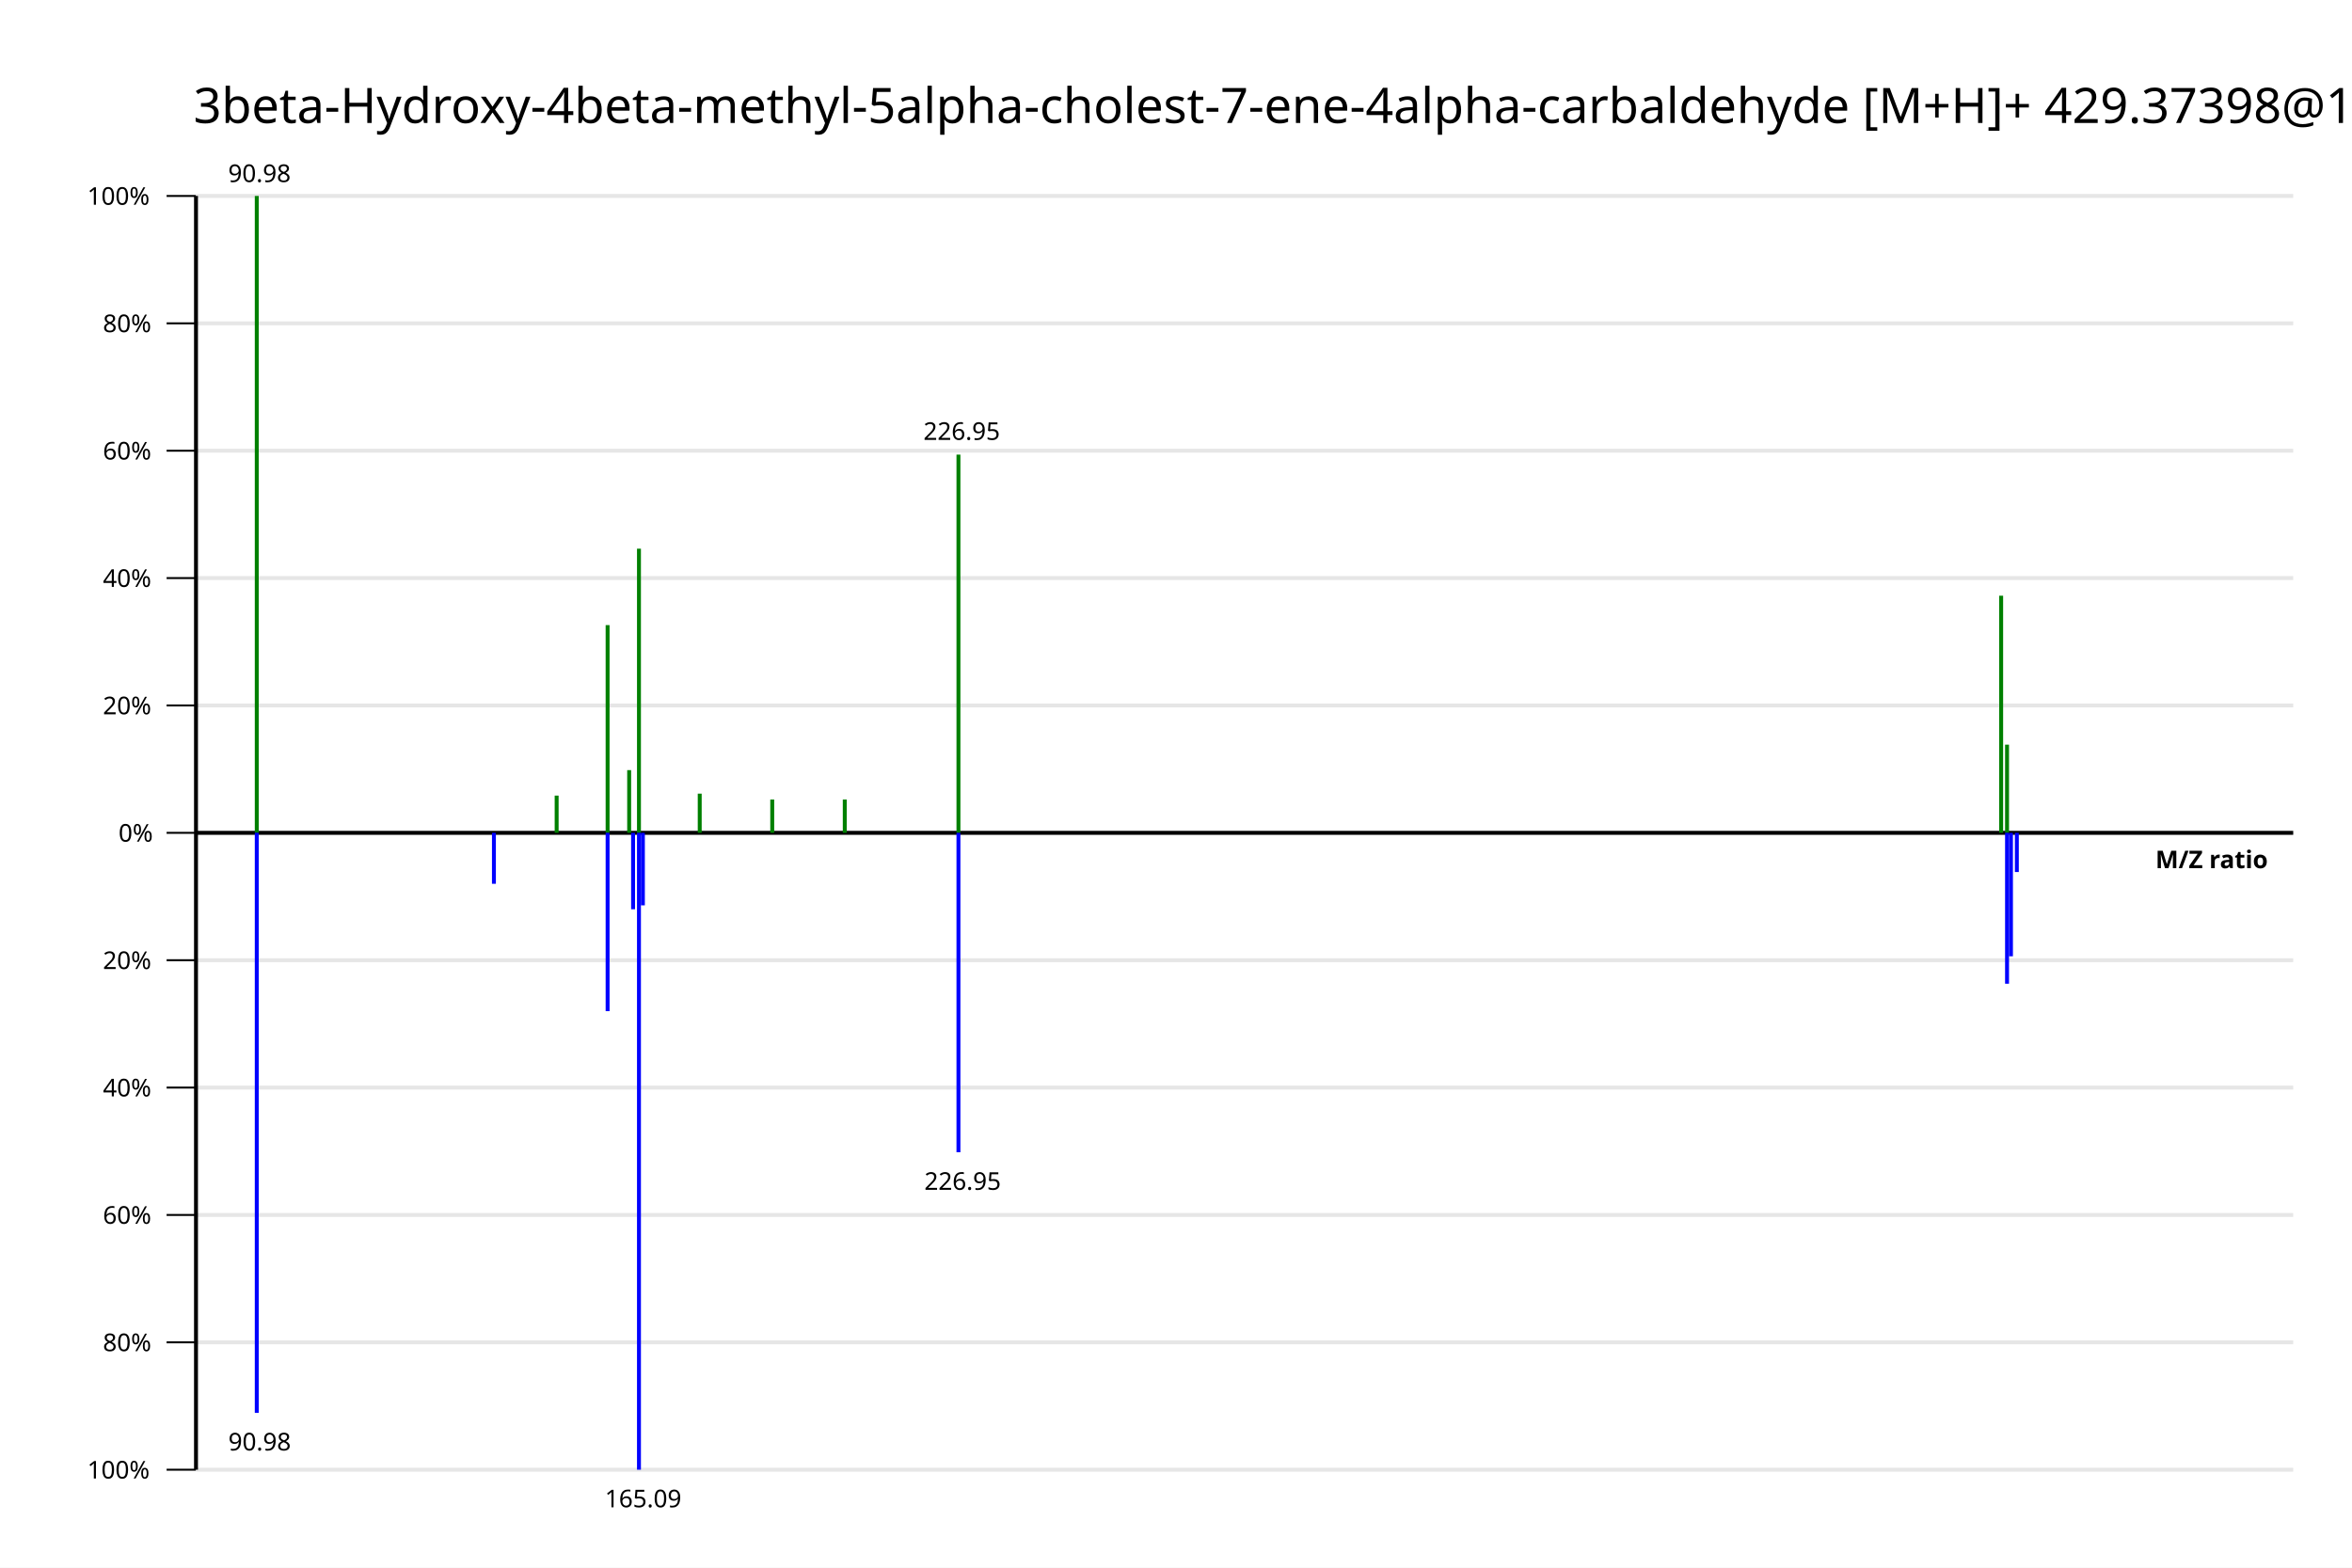
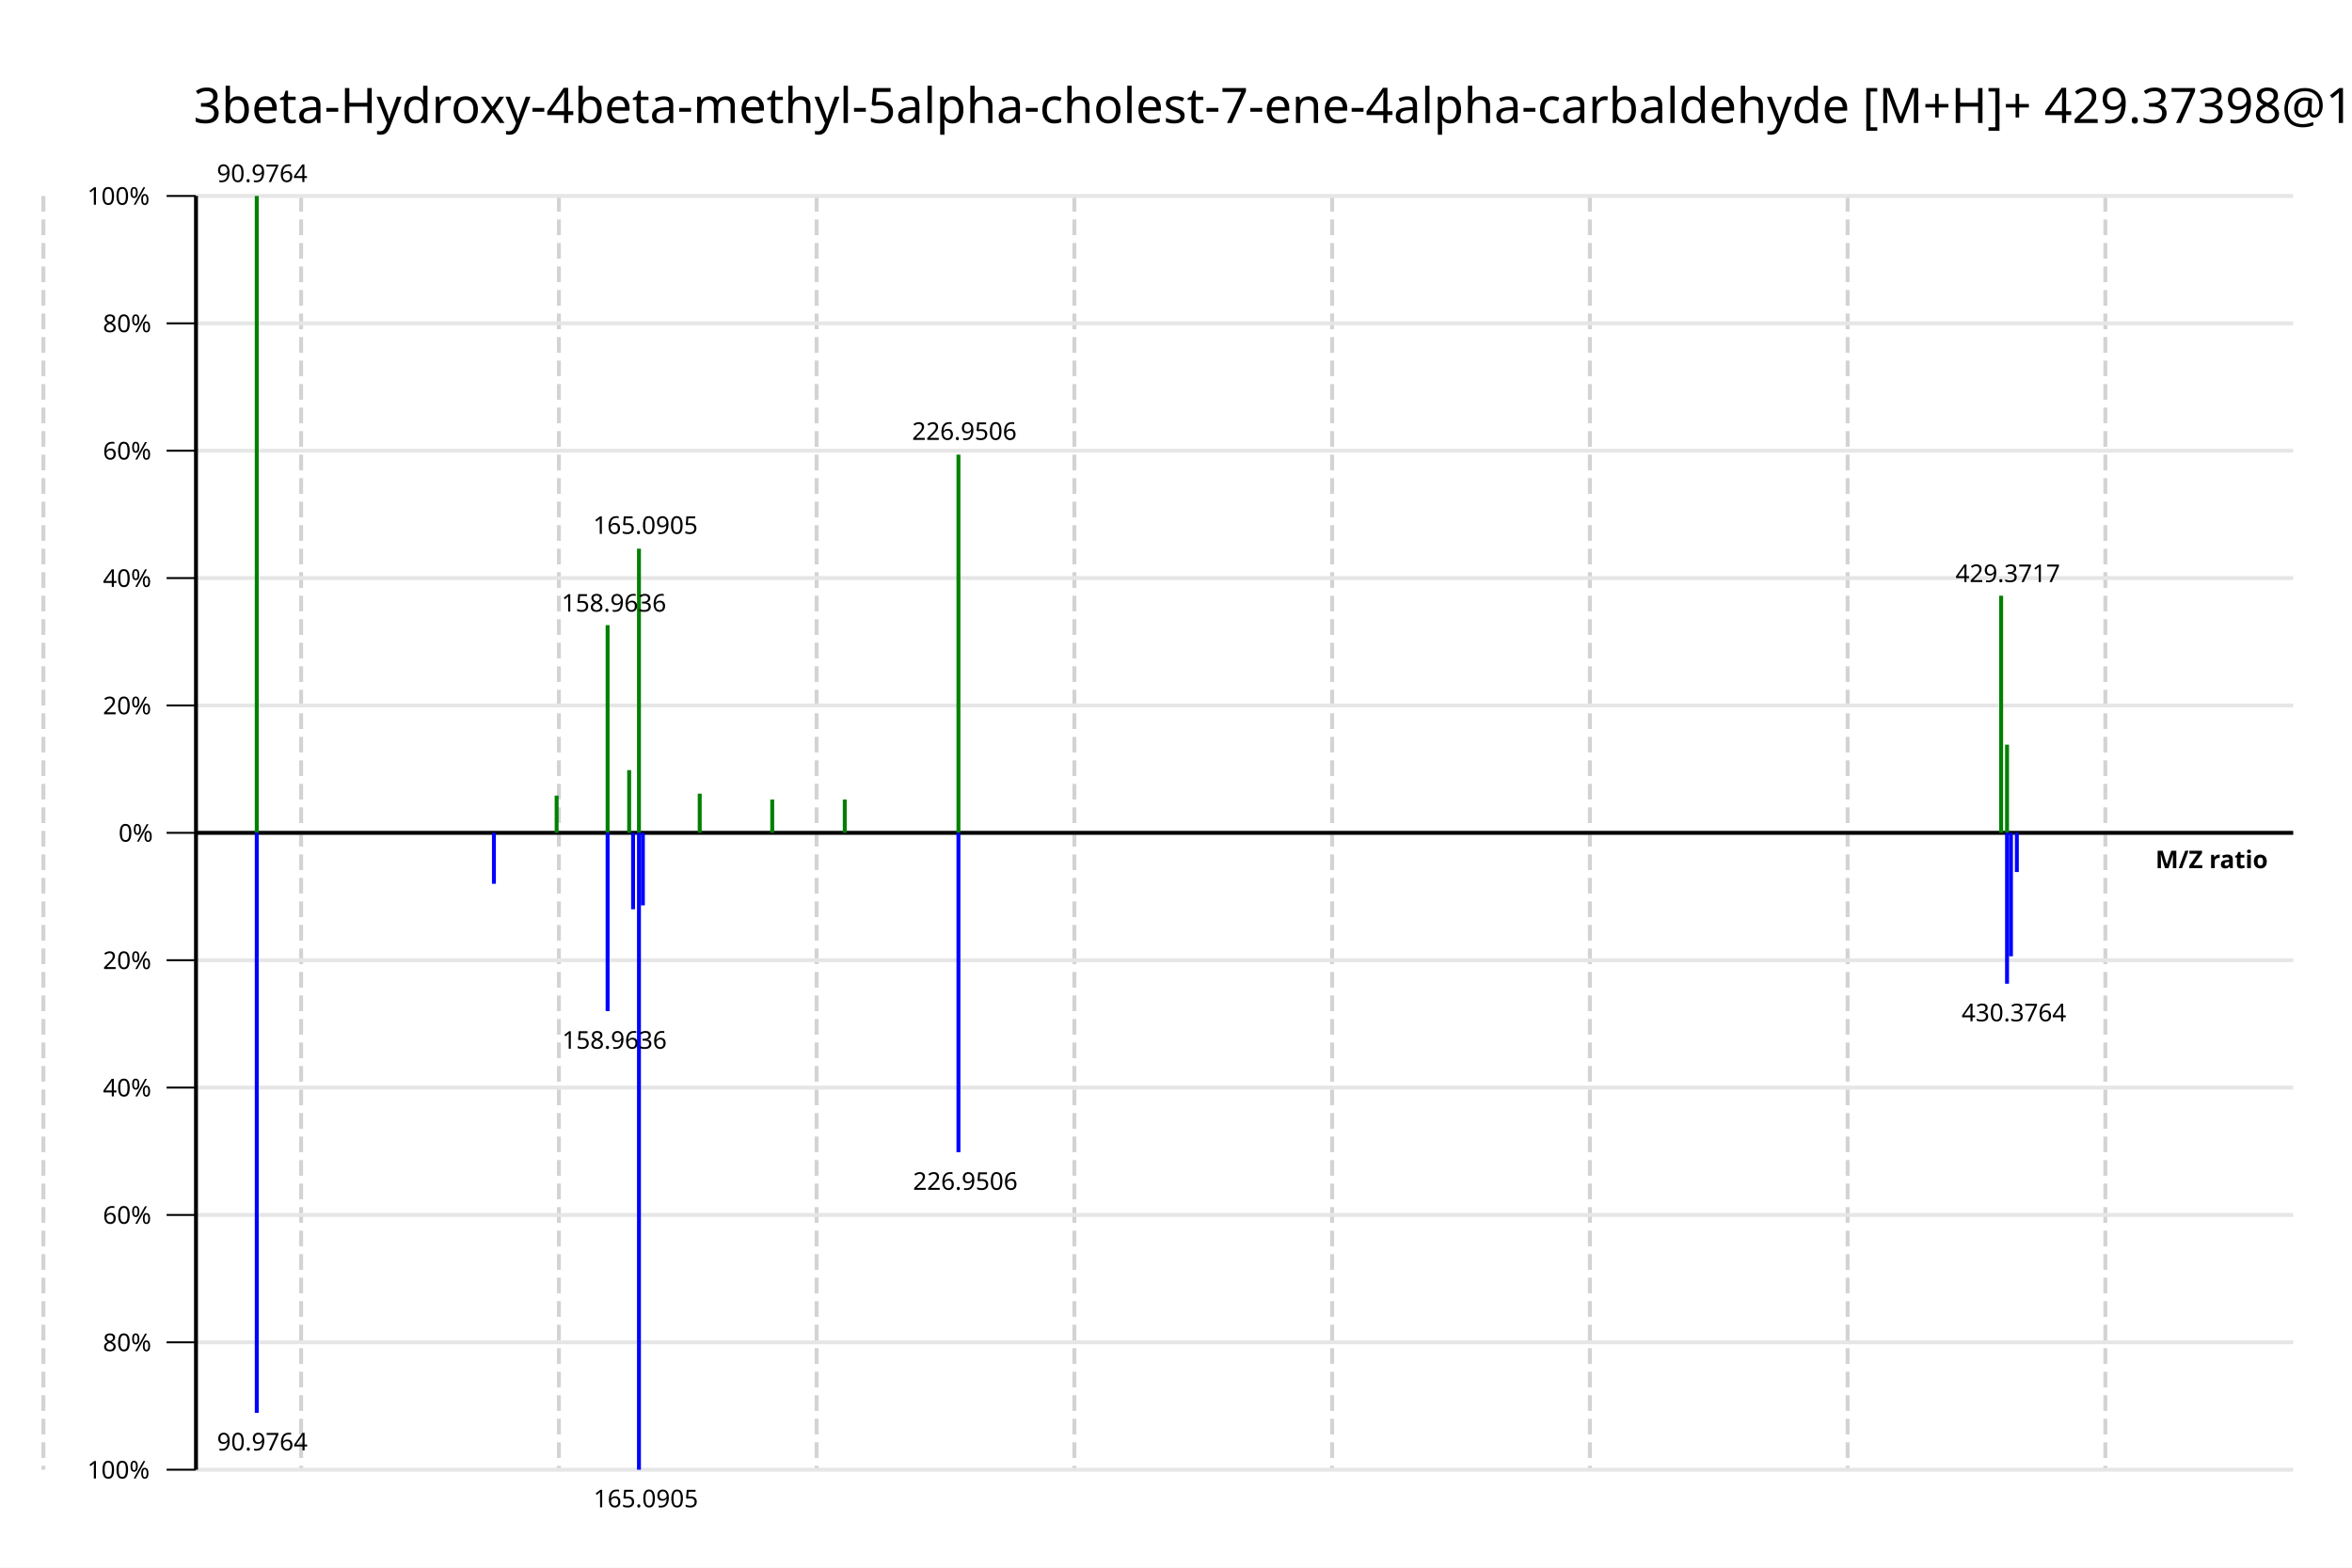
<svg xmlns="http://www.w3.org/2000/svg" preserveAspectRatio="xMaxYMax" width="1200" height="800" viewBox="0 0 1200 800">
  <rect x="0" y="0" width="1200" height="800" style="fill: #FFFFFF" />
+   <line x1="22.139" x2="22.139" y1="100" y2="750" style="stroke: #D3D3D3; stroke-width: 2; stroke-dash: dash;" stroke-dasharray="8 4" />
+   <line x1="153.642" x2="153.642" y1="100" y2="750" style="stroke: #D3D3D3; stroke-width: 2; stroke-dash: dash;" stroke-dasharray="8 4" />
+   <line x1="285.145" x2="285.145" y1="100" y2="750" style="stroke: #D3D3D3; stroke-width: 2; stroke-dash: dash;" stroke-dasharray="8 4" />
+   <line x1="416.648" x2="416.648" y1="100" y2="750" style="stroke: #D3D3D3; stroke-width: 2; stroke-dash: dash;" stroke-dasharray="8 4" />
+   <line x1="548.152" x2="548.152" y1="100" y2="750" style="stroke: #D3D3D3; stroke-width: 2; stroke-dash: dash;" stroke-dasharray="8 4" />
+   <line x1="679.655" x2="679.655" y1="100" y2="750" style="stroke: #D3D3D3; stroke-width: 2; stroke-dash: dash;" stroke-dasharray="8 4" />
+   <line x1="811.158" x2="811.158" y1="100" y2="750" style="stroke: #D3D3D3; stroke-width: 2; stroke-dash: dash;" stroke-dasharray="8 4" />
+   <line x1="942.661" x2="942.661" y1="100" y2="750" style="stroke: #D3D3D3; stroke-width: 2; stroke-dash: dash;" stroke-dasharray="8 4" />
+   <line x1="1074.165" x2="1074.165" y1="100" y2="750" style="stroke: #D3D3D3; stroke-width: 2; stroke-dash: dash;" stroke-dasharray="8 4" />
+   <line x1="1205.668" x2="1205.668" y1="100" y2="750" style="stroke: #D3D3D3; stroke-width: 2; stroke-dash: dash;" stroke-dasharray="8 4" />
  <line x1="100" x2="85" y1="425" y2="425" style="stroke: #000000; stroke-width: 1; stroke-dash: solid;" />
  <line x1="100" x2="1170" y1="425" y2="425" style="stroke: #E6E6E6; stroke-width: 2; stroke-dash: solid;" />
  <text x="60.488" y="429.495" style="font-style: normal;font-size: 12.5px;font-family: Microsoft YaHei;color: black;fill: #000000;">0%</text>
  <line x1="100" x2="85" y1="360" y2="360" style="stroke: #000000; stroke-width: 1; stroke-dash: solid;" />
  <line x1="100" x2="1170" y1="360" y2="360" style="stroke: #E6E6E6; stroke-width: 2; stroke-dash: solid;" />
  <text x="52.502" y="364.495" style="font-style: normal;font-size: 12.5px;font-family: Microsoft YaHei;color: black;fill: #000000;">20%</text>
  <line x1="100" x2="85" y1="490" y2="490" style="stroke: #000000; stroke-width: 1; stroke-dash: solid;" />
  <line x1="100" x2="1170" y1="490" y2="490" style="stroke: #E6E6E6; stroke-width: 2; stroke-dash: solid;" />
  <text x="52.502" y="494.495" style="font-style: normal;font-size: 12.5px;font-family: Microsoft YaHei;color: black;fill: #000000;">20%</text>
  <line x1="100" x2="85" y1="295" y2="295" style="stroke: #000000; stroke-width: 1; stroke-dash: solid;" />
  <line x1="100" x2="1170" y1="295" y2="295" style="stroke: #E6E6E6; stroke-width: 2; stroke-dash: solid;" />
  <text x="52.502" y="299.495" style="font-style: normal;font-size: 12.5px;font-family: Microsoft YaHei;color: black;fill: #000000;">40%</text>
  <line x1="100" x2="85" y1="555" y2="555" style="stroke: #000000; stroke-width: 1; stroke-dash: solid;" />
  <line x1="100" x2="1170" y1="555" y2="555" style="stroke: #E6E6E6; stroke-width: 2; stroke-dash: solid;" />
  <text x="52.502" y="559.495" style="font-style: normal;font-size: 12.5px;font-family: Microsoft YaHei;color: black;fill: #000000;">40%</text>
  <line x1="100" x2="85" y1="230" y2="230" style="stroke: #000000; stroke-width: 1; stroke-dash: solid;" />
  <line x1="100" x2="1170" y1="230" y2="230" style="stroke: #E6E6E6; stroke-width: 2; stroke-dash: solid;" />
  <text x="52.502" y="234.495" style="font-style: normal;font-size: 12.5px;font-family: Microsoft YaHei;color: black;fill: #000000;">60%</text>
  <line x1="100" x2="85" y1="620" y2="620" style="stroke: #000000; stroke-width: 1; stroke-dash: solid;" />
  <line x1="100" x2="1170" y1="620" y2="620" style="stroke: #E6E6E6; stroke-width: 2; stroke-dash: solid;" />
  <text x="52.502" y="624.495" style="font-style: normal;font-size: 12.5px;font-family: Microsoft YaHei;color: black;fill: #000000;">60%</text>
  <line x1="100" x2="85" y1="165" y2="165" style="stroke: #000000; stroke-width: 1; stroke-dash: solid;" />
  <line x1="100" x2="1170" y1="165" y2="165" style="stroke: #E6E6E6; stroke-width: 2; stroke-dash: solid;" />
  <text x="52.502" y="169.495" style="font-style: normal;font-size: 12.5px;font-family: Microsoft YaHei;color: black;fill: #000000;">80%</text>
  <line x1="100" x2="85" y1="685" y2="685" style="stroke: #000000; stroke-width: 1; stroke-dash: solid;" />
  <line x1="100" x2="1170" y1="685" y2="685" style="stroke: #E6E6E6; stroke-width: 2; stroke-dash: solid;" />
  <text x="52.502" y="689.495" style="font-style: normal;font-size: 12.5px;font-family: Microsoft YaHei;color: black;fill: #000000;">80%</text>
  <line x1="100" x2="85" y1="100" y2="100" style="stroke: #000000; stroke-width: 1; stroke-dash: solid;" />
  <line x1="100" x2="1170" y1="100" y2="100" style="stroke: #E6E6E6; stroke-width: 2; stroke-dash: solid;" />
  <text x="44.516" y="104.495" style="font-style: normal;font-size: 12.5px;font-family: Microsoft YaHei;color: black;fill: #000000;">100%</text>
  <line x1="100" x2="85" y1="750" y2="750" style="stroke: #000000; stroke-width: 1; stroke-dash: solid;" />
  <line x1="100" x2="1170" y1="750" y2="750" style="stroke: #E6E6E6; stroke-width: 2; stroke-dash: solid;" />
  <text x="44.516" y="754.495" style="font-style: normal;font-size: 12.5px;font-family: Microsoft YaHei;color: black;fill: #000000;">100%</text>
  <line x1="100" x2="100" y1="100" y2="750" style="stroke: #000000; stroke-width: 2; stroke-dash: solid;" />
  <text x="50.004" y="502.399" style="font-style: strong;font-weight:bold;font-size: 12.5px;font-family: Microsoft YaHei;color: black;fill: #000000;transform-origin: 50.004px 502.399px;" transform="rotate(-90)">Relative Intensity(%)</text>
  <line x1="100" x2="1170" y1="425" y2="425" style="stroke: #000000; stroke-width: 2; stroke-dash: solid;" />
  <text x="1099.708" y="443.054" style="font-style: strong;font-weight:bold;font-size: 12.5px;font-family: Microsoft YaHei;color: black;fill: #000000;">M/Z ratio</text>
  <rect x="130" y="100" width="2" height="325" style="fill: #008000" />
  <rect x="283" y="406" width="2" height="19" style="fill: #008000" />
  <rect x="309" y="319" width="2" height="106" style="fill: #008000" />
  <rect x="320" y="393" width="2" height="32" style="fill: #008000" />
  <rect x="325" y="280" width="2" height="145" style="fill: #008000" />
  <rect x="356" y="405" width="2" height="20" style="fill: #008000" />
  <rect x="393" y="408" width="2" height="17" style="fill: #008000" />
  <rect x="430" y="408" width="2" height="17" style="fill: #008000" />
  <rect x="488" y="232" width="2" height="193" style="fill: #008000" />
  <rect x="1020" y="304" width="2" height="121" style="fill: #008000" />
  <rect x="1023" y="380" width="2" height="45" style="fill: #008000" />
  <rect x="130" y="425" width="2" height="296" style="fill: #0000FF" />
  <rect x="251" y="425" width="2" height="26" style="fill: #0000FF" />
  <rect x="309" y="425" width="2" height="91" style="fill: #0000FF" />
  <rect x="322" y="425" width="2" height="39" style="fill: #0000FF" />
  <rect x="325" y="425" width="2" height="325" style="fill: #0000FF" />
  <rect x="327" y="425" width="2" height="37" style="fill: #0000FF" />
  <rect x="488" y="425" width="2" height="163" style="fill: #0000FF" />
  <rect x="1023" y="425" width="2" height="77" style="fill: #0000FF" />
  <rect x="1025" y="425" width="2" height="63" style="fill: #0000FF" />
  <rect x="1028" y="425" width="2" height="20" style="fill: #0000FF" />
-   <text x="116.406" y="92.886" style="font-style: normal;font-size: 12.5px;font-family: Segoe UI;color: black;fill: #000000;">90.98</text>
-   <text x="471.128" y="224.463" style="font-style: normal;font-size: 12.5px;font-family: Segoe UI;color: black;fill: #000000;">226.95</text>
-   <text x="116.497" y="740.168" style="font-style: normal;font-size: 12.5px;font-family: Segoe UI;color: black;fill: #000000;">90.98</text>
-   <text x="308.598" y="769.168" style="font-style: normal;font-size: 12.5px;font-family: Segoe UI;color: black;fill: #000000;">165.09</text>
-   <text x="471.598" y="607.168" style="font-style: normal;font-size: 12.5px;font-family: Segoe UI;color: black;fill: #000000;">226.95</text>
+   <text x="110.608" y="92.886" style="font-style: normal;font-size: 12.5px;font-family: Segoe UI;color: black;fill: #000000;">90.9764</text>
+   <text x="286.519" y="312.108" style="font-style: normal;font-size: 12.5px;font-family: Segoe UI;color: black;fill: #000000;">158.9636</text>
+   <text x="302.633" y="272.435" style="font-style: normal;font-size: 12.5px;font-family: Segoe UI;color: black;fill: #000000;">165.0905</text>
+   <text x="465.329" y="224.463" style="font-style: normal;font-size: 12.5px;font-family: Segoe UI;color: black;fill: #000000;">226.9506</text>
+   <text x="997.71" y="297.026" style="font-style: normal;font-size: 12.5px;font-family: Segoe UI;color: black;fill: #000000;">429.3717</text>
+   <text x="110.698" y="740.168" style="font-style: normal;font-size: 12.5px;font-family: Segoe UI;color: black;fill: #000000;">90.9764</text>
+   <text x="286.799" y="535.168" style="font-style: normal;font-size: 12.5px;font-family: Segoe UI;color: black;fill: #000000;">158.9636</text>
+   <text x="302.799" y="769.168" style="font-style: normal;font-size: 12.5px;font-family: Segoe UI;color: black;fill: #000000;">165.0905</text>
+   <text x="465.799" y="607.168" style="font-style: normal;font-size: 12.5px;font-family: Segoe UI;color: black;fill: #000000;">226.9506</text>
+   <text x="1000.799" y="521.168" style="font-style: normal;font-size: 12.5px;font-family: Segoe UI;color: black;fill: #000000;">430.3764</text>
  <text x="98.694" y="62.756" style="font-style: normal;font-size: 25px;font-family: Microsoft YaHei;color: black;fill: #000000;">3beta-Hydroxy-4beta-methyl-5alpha-cholest-7-ene-4alpha-carbaldehyde [M+H]+ 429.37398@17.9min</text>
</svg>
